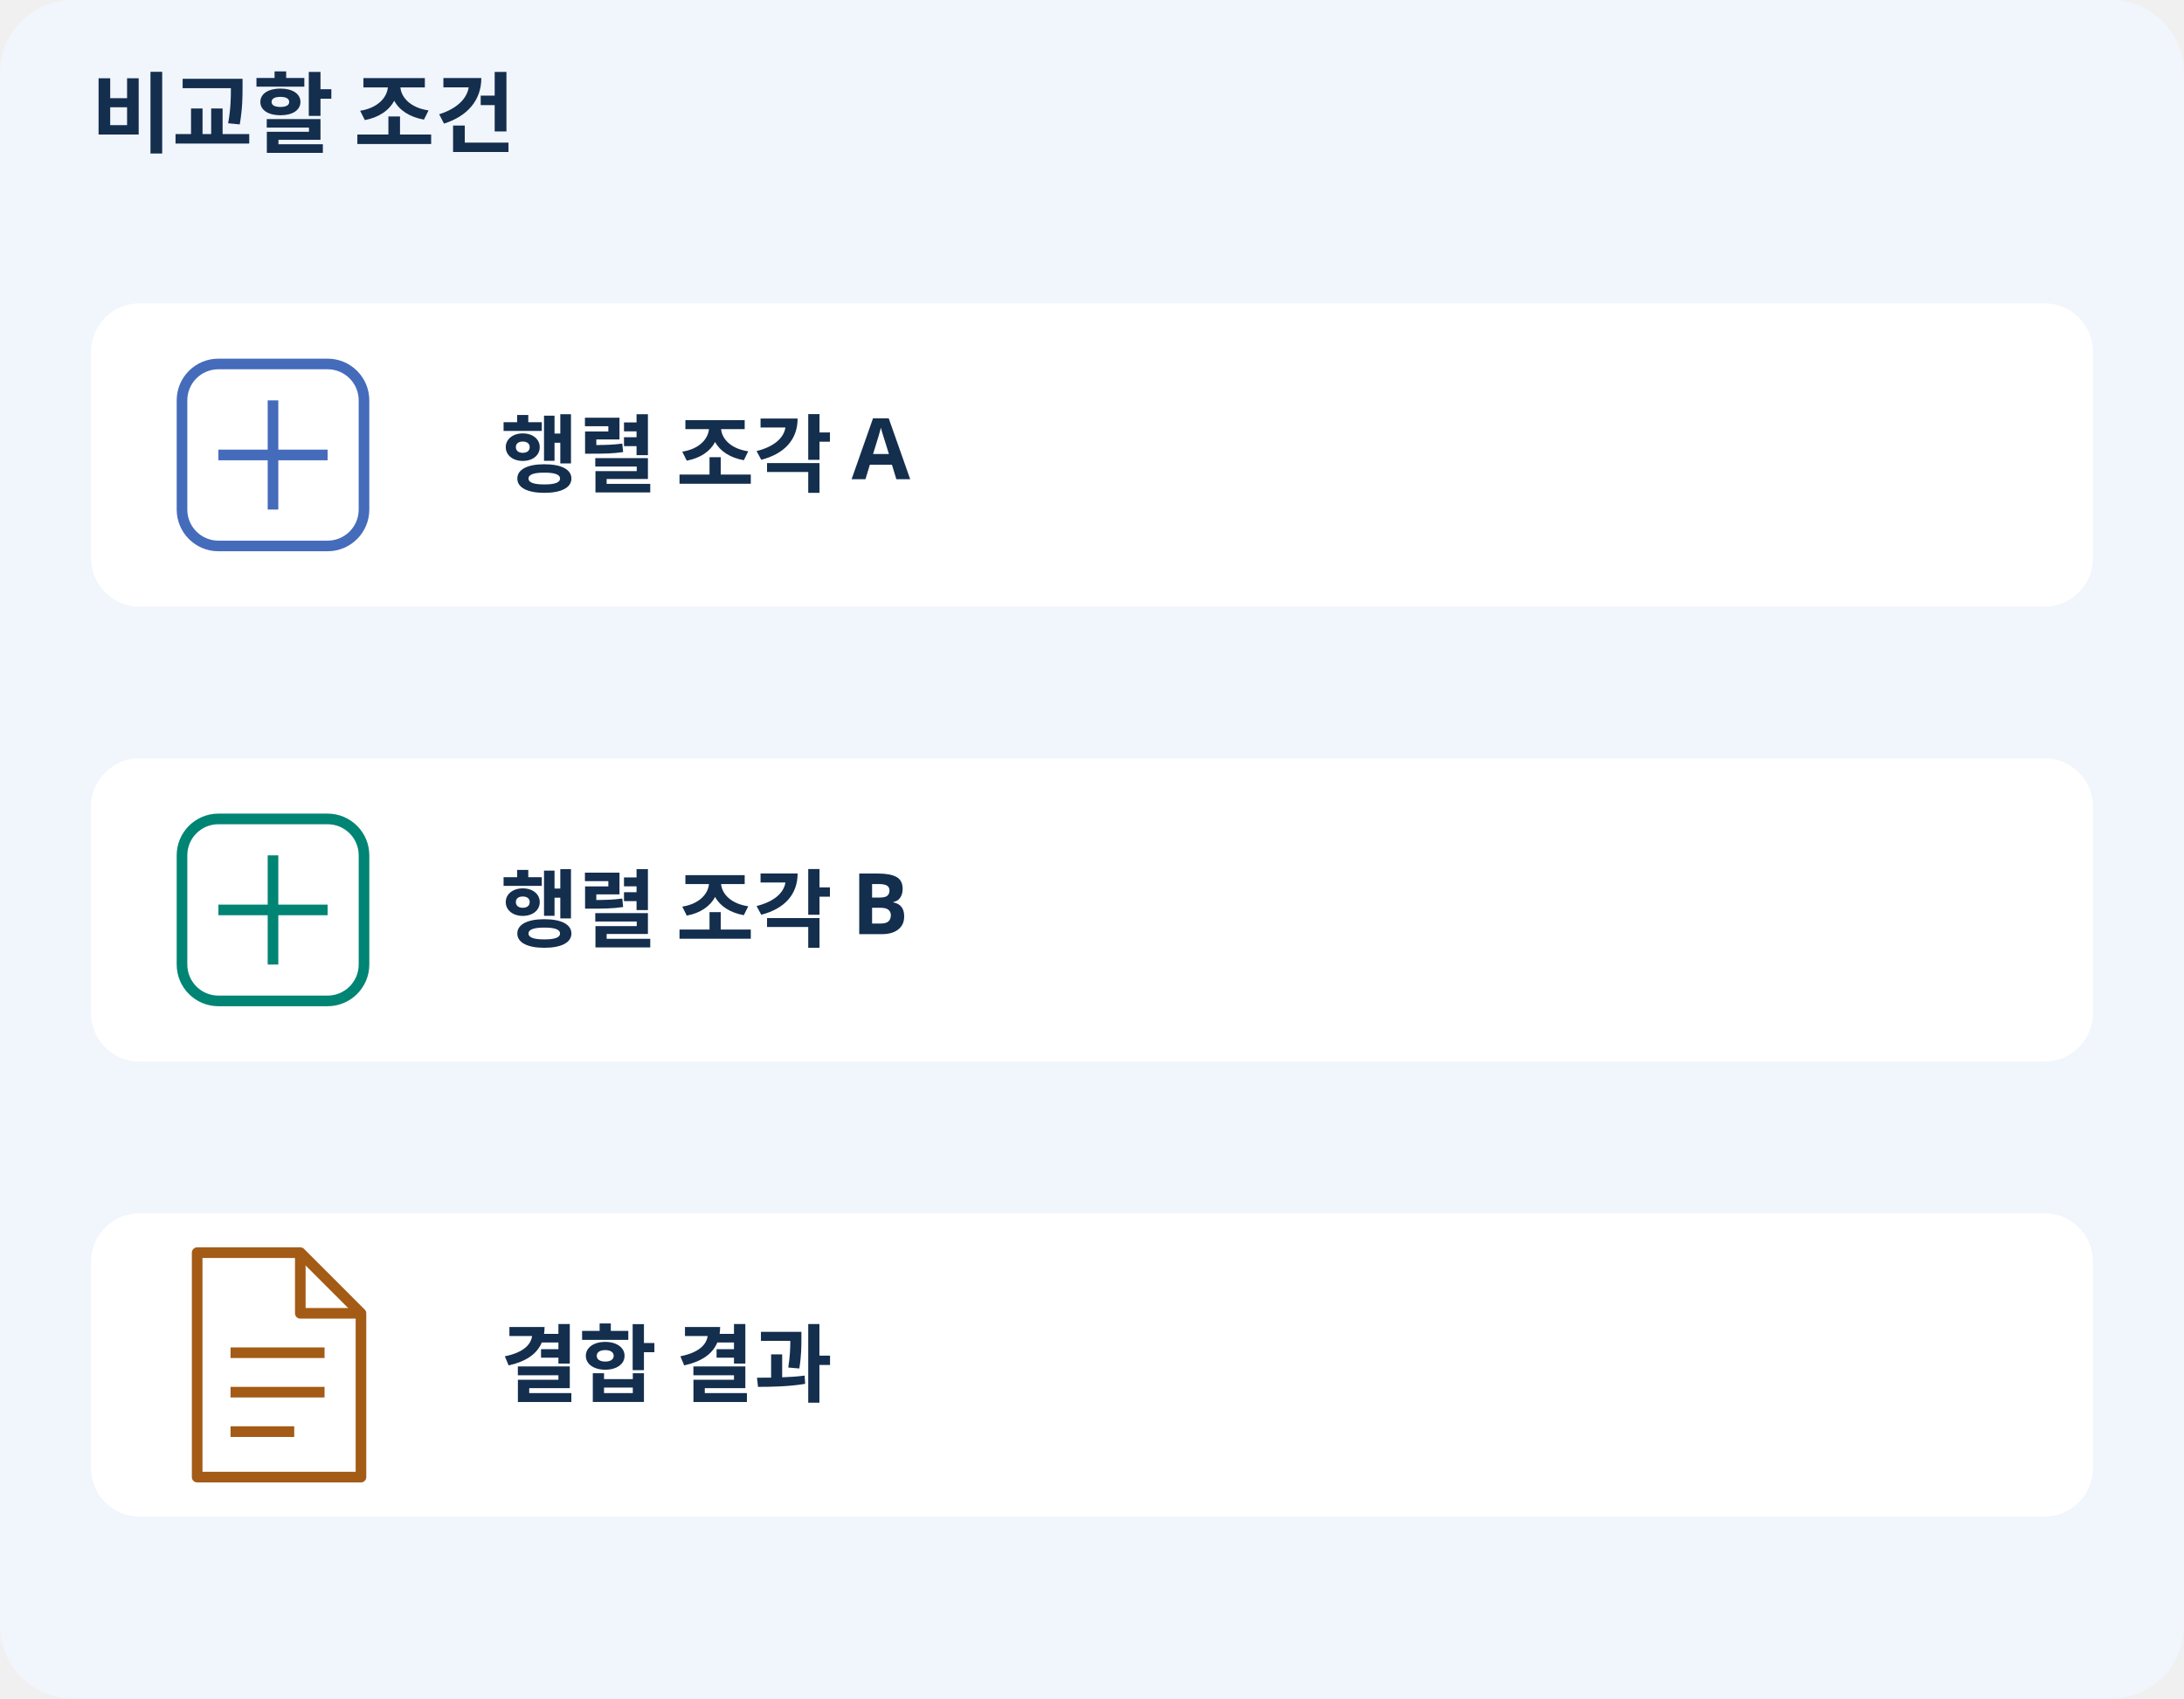
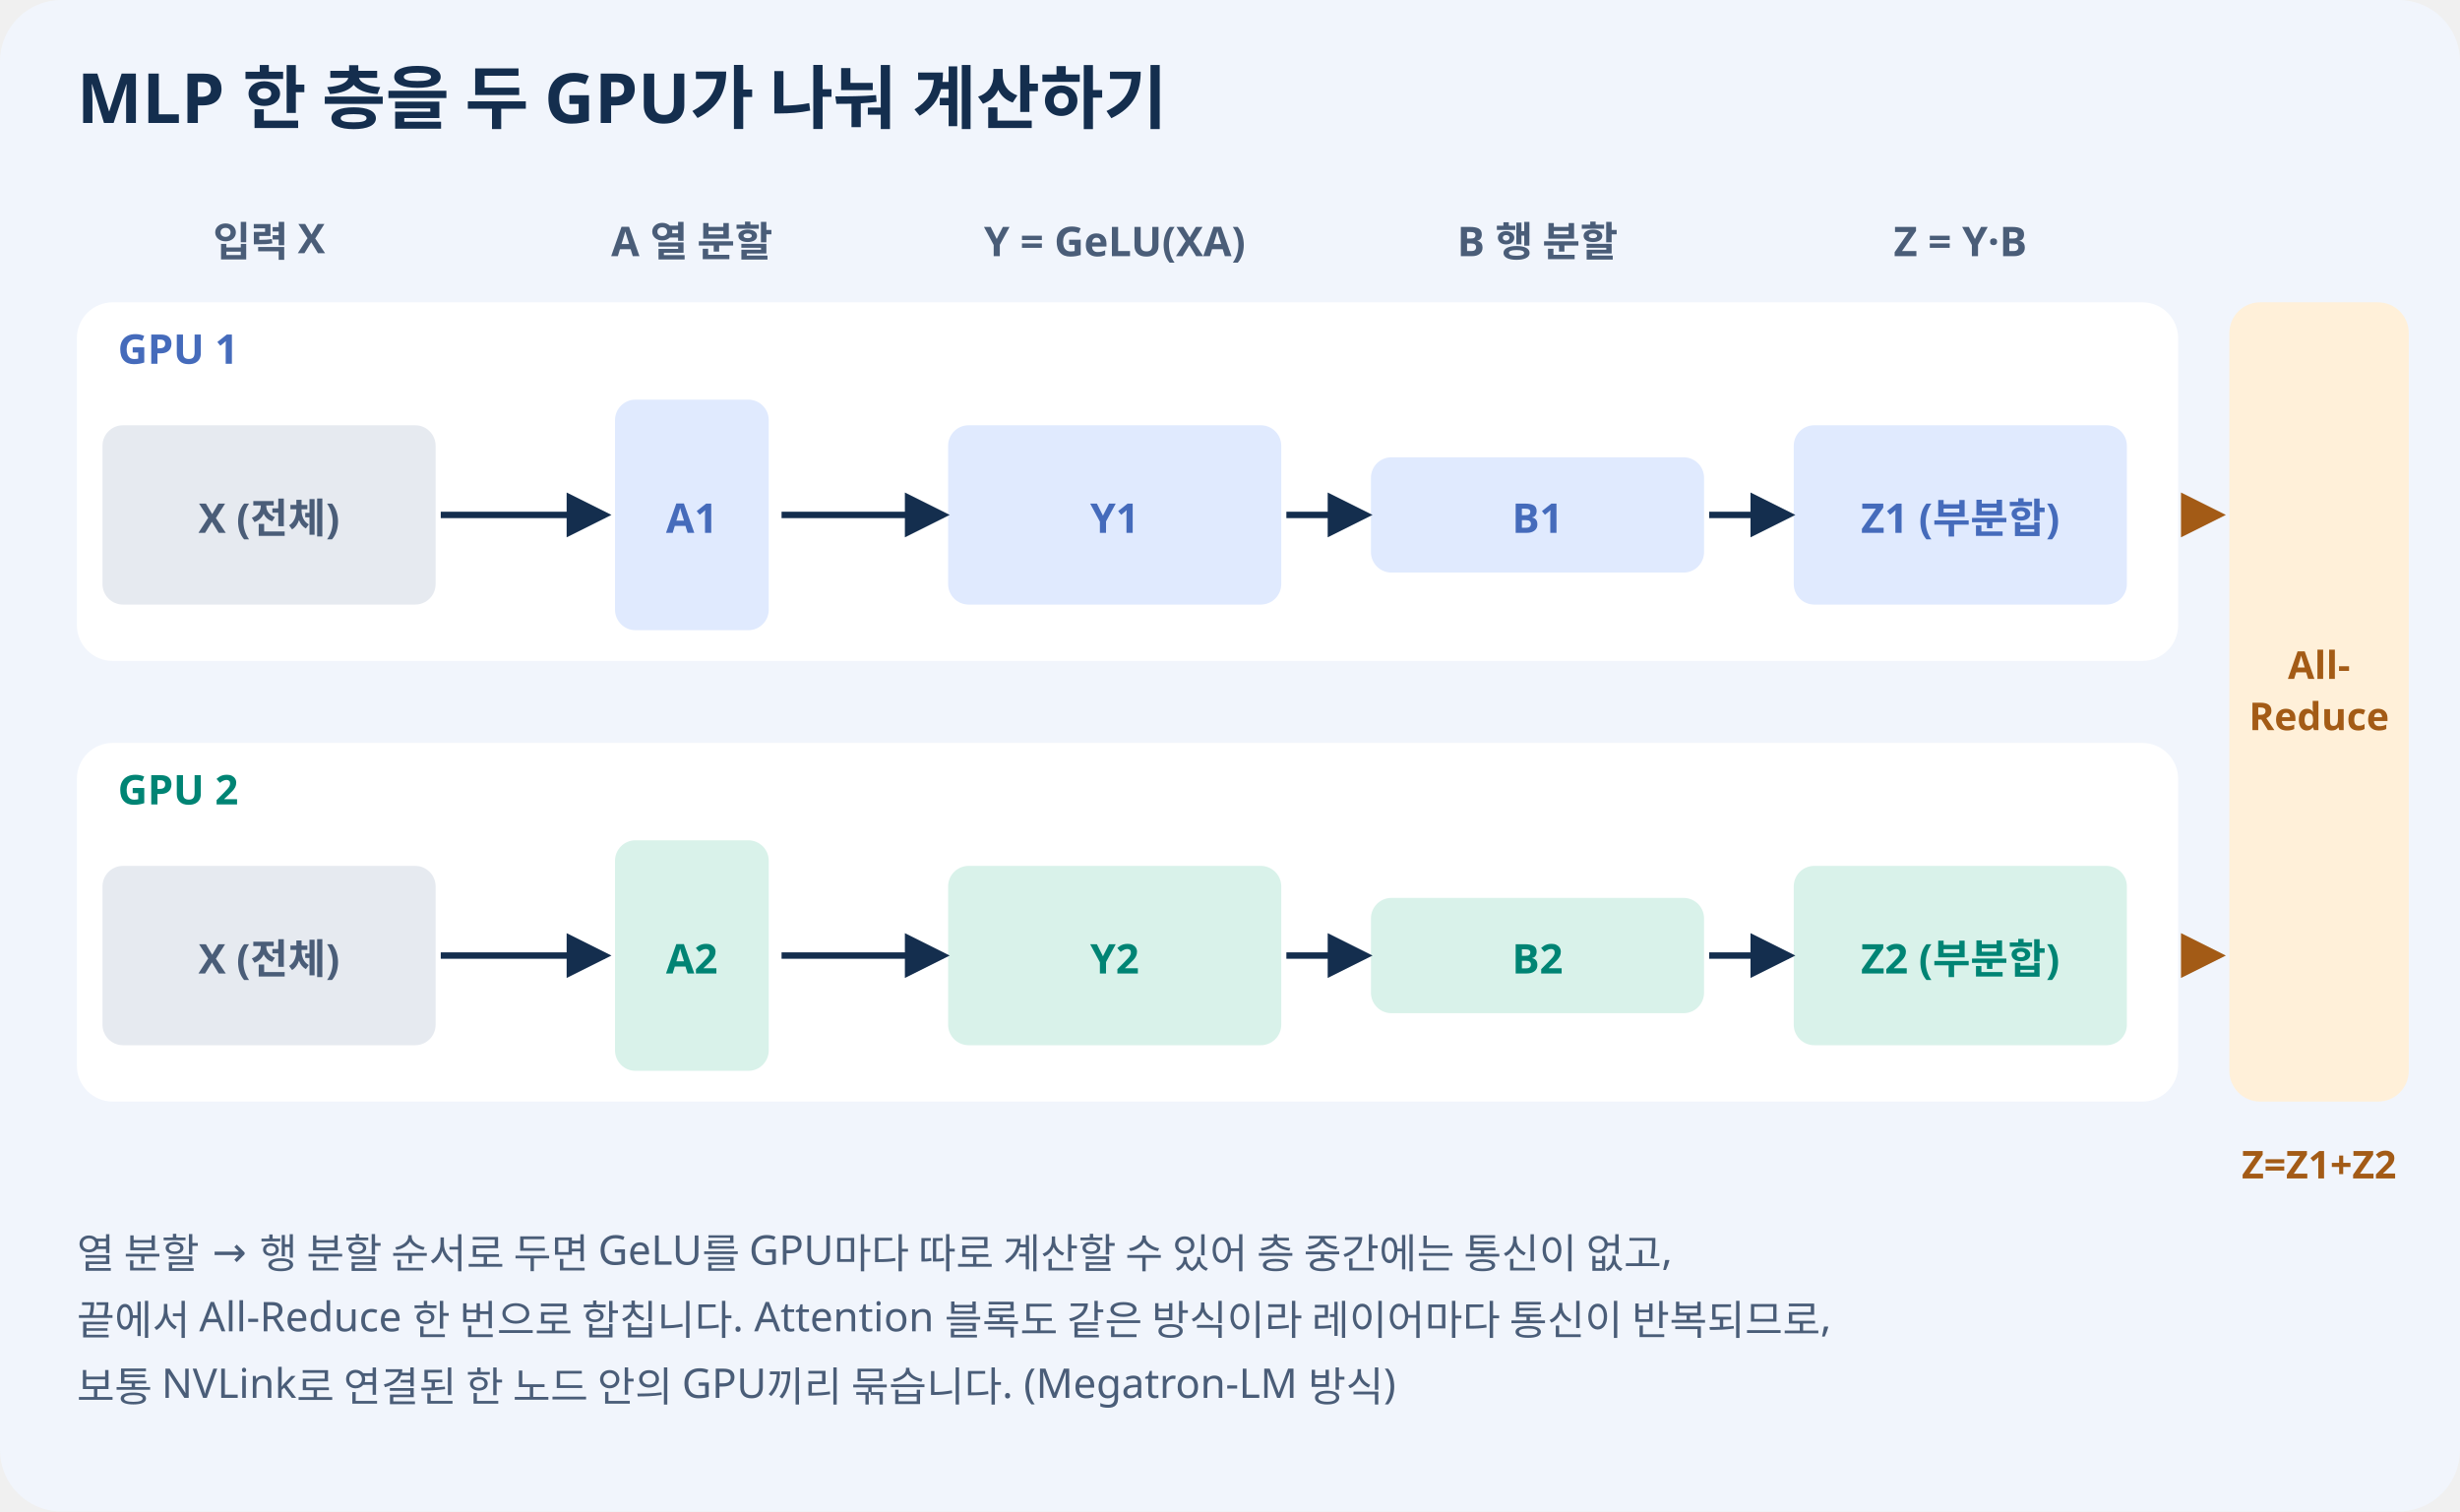
- <svg xmlns="http://www.w3.org/2000/svg" width="720" height="560" viewBox="0 0 720 560" role="img" aria-labelledby="title">
+ <svg xmlns="http://www.w3.org/2000/svg" width="960" height="590" viewBox="0 0 960 590" role="img" aria-labelledby="title">
+   <defs>
+     <marker id="a-navy" viewBox="0 0 10 10" refX="8.5" refY="5" markerWidth="7" markerHeight="7" orient="auto-start-reverse">
+       <path d="M0 0L10 5L0 10z" fill="#142e4e" />
+     </marker>
+     <marker id="a-blue" viewBox="0 0 10 10" refX="8.5" refY="5" markerWidth="7" markerHeight="7" orient="auto-start-reverse">
+       <path d="M0 0L10 5L0 10z" fill="#456bbb" />
+     </marker>
+     <marker id="a-green" viewBox="0 0 10 10" refX="8.5" refY="5" markerWidth="7" markerHeight="7" orient="auto-start-reverse">
+       <path d="M0 0L10 5L0 10z" fill="#008474" />
+     </marker>
+     <marker id="a-orange" viewBox="0 0 10 10" refX="8.5" refY="5" markerWidth="7" markerHeight="7" orient="auto-start-reverse">
+       <path d="M0 0L10 5L0 10z" fill="#a35b16" />
+     </marker>
+     <marker id="a-red" viewBox="0 0 10 10" refX="8.5" refY="5" markerWidth="7" markerHeight="7" orient="auto-start-reverse">
+       <path d="M0 0L10 5L0 10z" fill="#b3261e" />
+     </marker>
+     <marker id="a-gray" viewBox="0 0 10 10" refX="8.5" refY="5" markerWidth="7" markerHeight="7" orient="auto-start-reverse">
+       <path d="M0 0L10 5L0 10z" fill="#7a869a" />
+     </marker>
+     <marker id="a-purple" viewBox="0 0 10 10" refX="8.5" refY="5" markerWidth="7" markerHeight="7" orient="auto-start-reverse">
+       <path d="M0 0L10 5L0 10z" fill="#6f55b5" />
+     </marker>
+   </defs>
  <rect width="100%" height="100%" rx="24" fill="#f1f5fc" />
  <g font-family="system-ui, sans-serif">
-     <text x="30" y="48" font-size="29" fill="#142e4e" font-weight="700">비교할 조건</text>
-     <rect x="30" y="100" width="660" height="100" rx="16" fill="white" />
-     <g transform="translate(90 150)" fill="none" stroke="#456bbb" stroke-width="3.5" stroke-linejoin="round">
-       <rect x="-30" y="-30" width="60" height="60" rx="12" />
-       <path d="M-18 0H18M0 -18V18" />
-     </g>
-     <text x="165" y="160" font-size="28" fill="#142e4e" font-weight="600">행렬 조각 A</text>
-     <rect x="30" y="250" width="660" height="100" rx="16" fill="white" />
-     <g transform="translate(90 300)" fill="none" stroke="#008474" stroke-width="3.5" stroke-linejoin="round">
-       <rect x="-30" y="-30" width="60" height="60" rx="12" />
-       <path d="M-18 0H18M0 -18V18" />
-     </g>
-     <text x="165" y="310" font-size="28" fill="#142e4e" font-weight="600">행렬 조각 B</text>
-     <rect x="30" y="400" width="660" height="100" rx="16" fill="white" />
-     <g transform="translate(90 450)" fill="none" stroke="#a35b16" stroke-width="3.5" stroke-linejoin="round">
-       <path d="M-25 -37H9L29 -17V37H-25Z" />
-       <path d="M9 -37V-17H29M-14 -4H17M-14 9H17M-14 22H7" />
-     </g>
-     <text x="165" y="460" font-size="28" fill="#142e4e" font-weight="600">결합 결과</text>
+     <text x="30" y="48" font-size="27" fill="#142e4e" font-weight="700">MLP 한 층을 두 GPU가 나눠 계산하기</text>
+     <text x="105" y="100" font-size="16" fill="#4a5d78" font-weight="700" text-anchor="middle">입력 X</text>
+     <text x="270" y="100" font-size="16" fill="#4a5d78" font-weight="700" text-anchor="middle">A 열 분할</text>
+     <text x="435" y="100" font-size="16" fill="#4a5d78" font-weight="700" text-anchor="middle">Y = GeLU(XA)</text>
+     <text x="600" y="100" font-size="16" fill="#4a5d78" font-weight="700" text-anchor="middle">B 행 분할</text>
+     <text x="765" y="100" font-size="16" fill="#4a5d78" font-weight="700" text-anchor="middle">Z = Y·B</text>
+     <text x="30" y="268" font-size="1" fill="#142e4e" font-weight="400" text-anchor="start" />
+     <rect x="30" y="118" width="820" height="140" rx="14" fill="white" />
+     <text x="46" y="142" font-size="16" fill="#456bbb" font-weight="700" text-anchor="start">GPU 1</text>
+     <rect x="40.0" y="166.0" width="130" height="70" rx="8" fill="#e6eaf0" />
+     <text x="105" y="208" font-size="16" fill="#4a5d78" font-weight="700" text-anchor="middle">X (전체)</text>
+     <rect x="240.0" y="156.0" width="60" height="90" rx="8" fill="#e0eafe" />
+     <text x="270" y="208" font-size="16" fill="#456bbb" font-weight="700" text-anchor="middle">A1</text>
+     <rect x="370.0" y="166.0" width="130" height="70" rx="8" fill="#e0eafe" />
+     <text x="435" y="208" font-size="16" fill="#456bbb" font-weight="700" text-anchor="middle">Y1</text>
+     <rect x="535.0" y="178.5" width="130" height="45" rx="8" fill="#e0eafe" />
+     <text x="600" y="208" font-size="16" fill="#456bbb" font-weight="700" text-anchor="middle">B1</text>
+     <rect x="700.0" y="166.0" width="130" height="70" rx="8" fill="#e0eafe" />
+     <text x="765" y="208" font-size="16" fill="#456bbb" font-weight="700" text-anchor="middle">Z1 (부분합)</text>
+     <path d="M172 201L236 201" fill="none" stroke="#142e4e" stroke-width="2.5" marker-end="url(#a-navy)" />
+     <path d="M305 201L368 201" fill="none" stroke="#142e4e" stroke-width="2.5" marker-end="url(#a-navy)" />
+     <path d="M502 201L533 201" fill="none" stroke="#142e4e" stroke-width="2.5" marker-end="url(#a-navy)" />
+     <path d="M667 201L698 201" fill="none" stroke="#142e4e" stroke-width="2.5" marker-end="url(#a-navy)" />
+     <text x="30" y="440" font-size="1" fill="#142e4e" font-weight="400" text-anchor="start" />
+     <rect x="30" y="290" width="820" height="140" rx="14" fill="white" />
+     <text x="46" y="314" font-size="16" fill="#008474" font-weight="700" text-anchor="start">GPU 2</text>
+     <rect x="40.0" y="338.0" width="130" height="70" rx="8" fill="#e6eaf0" />
+     <text x="105" y="380" font-size="16" fill="#4a5d78" font-weight="700" text-anchor="middle">X (전체)</text>
+     <rect x="240.0" y="328.0" width="60" height="90" rx="8" fill="#d9f2ea" />
+     <text x="270" y="380" font-size="16" fill="#008474" font-weight="700" text-anchor="middle">A2</text>
+     <rect x="370.0" y="338.0" width="130" height="70" rx="8" fill="#d9f2ea" />
+     <text x="435" y="380" font-size="16" fill="#008474" font-weight="700" text-anchor="middle">Y2</text>
+     <rect x="535.0" y="350.5" width="130" height="45" rx="8" fill="#d9f2ea" />
+     <text x="600" y="380" font-size="16" fill="#008474" font-weight="700" text-anchor="middle">B2</text>
+     <rect x="700.0" y="338.0" width="130" height="70" rx="8" fill="#d9f2ea" />
+     <text x="765" y="380" font-size="16" fill="#008474" font-weight="700" text-anchor="middle">Z2 (부분합)</text>
+     <path d="M172 373L236 373" fill="none" stroke="#142e4e" stroke-width="2.5" marker-end="url(#a-navy)" />
+     <path d="M305 373L368 373" fill="none" stroke="#142e4e" stroke-width="2.5" marker-end="url(#a-navy)" />
+     <path d="M502 373L533 373" fill="none" stroke="#142e4e" stroke-width="2.5" marker-end="url(#a-navy)" />
+     <path d="M667 373L698 373" fill="none" stroke="#142e4e" stroke-width="2.5" marker-end="url(#a-navy)" />
+     <rect x="870" y="118" width="70" height="312" rx="12" fill="#fff0d9" />
+     <text x="905" y="265" font-size="15" fill="#a35b16" font-weight="700" text-anchor="middle">All-</text>
+     <text x="905" y="285" font-size="15" fill="#a35b16" font-weight="700" text-anchor="middle">Reduce</text>
+     <path d="M852 201L866 201" fill="none" stroke="#a35b16" stroke-width="2.5" marker-end="url(#a-orange)" />
+     <path d="M852 373L866 373" fill="none" stroke="#a35b16" stroke-width="2.5" marker-end="url(#a-orange)" />
+     <text x="905" y="460" font-size="15" fill="#a35b16" font-weight="700" text-anchor="middle">Z=Z1+Z2</text>
+     <text x="30" y="495" font-size="16" fill="#4a5d78" font-weight="400" text-anchor="start">열 분할 → 행 분할 순서로 두면 GeLU를 GPU마다 따로 계산할 수 있어 층 중간에는 통신이 없고,</text>
+     <text x="30" y="521" font-size="16" fill="#4a5d78" font-weight="400" text-anchor="start">끝에서 All-Reduce 한 번으로 합칩니다. Attention 블록도 같은 방식이라 레이어마다 통신이 반복되므로,</text>
+     <text x="30" y="547" font-size="16" fill="#4a5d78" font-weight="400" text-anchor="start">보통 NVLink로 연결된 한 노드 안의 GPU끼리 묶습니다. (Megatron-LM 방식)</text>
  </g>
</svg>
